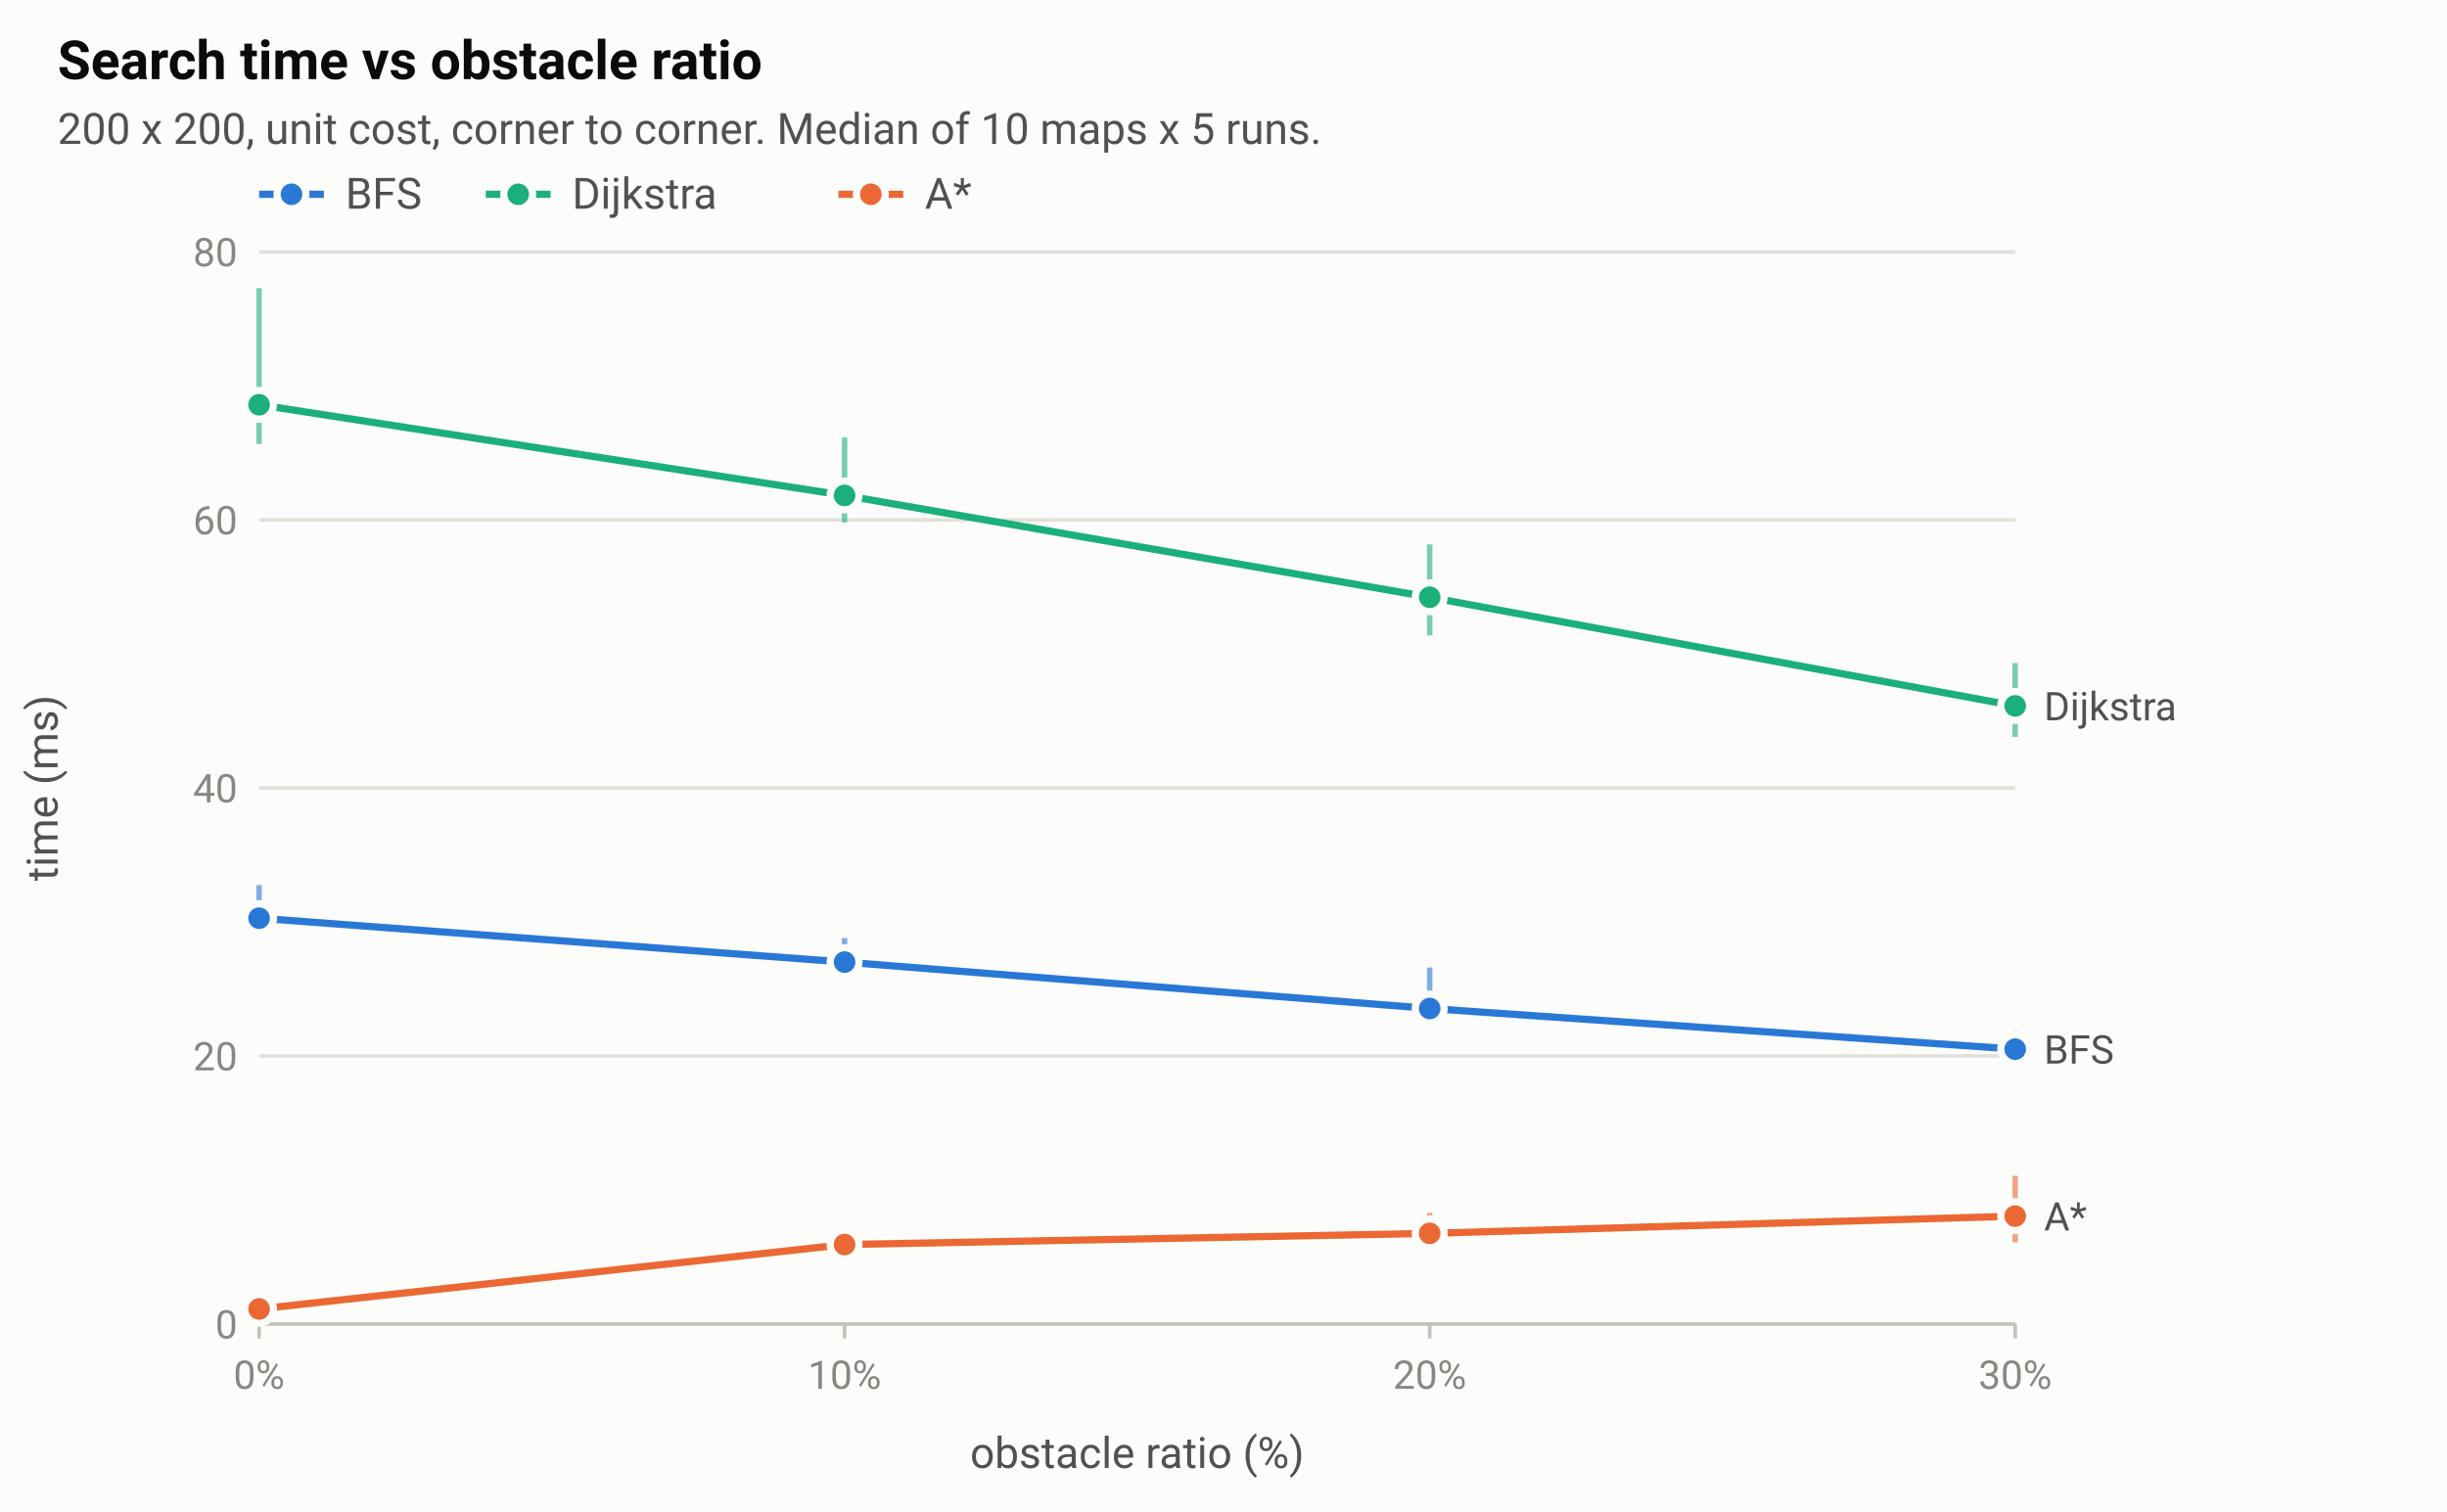
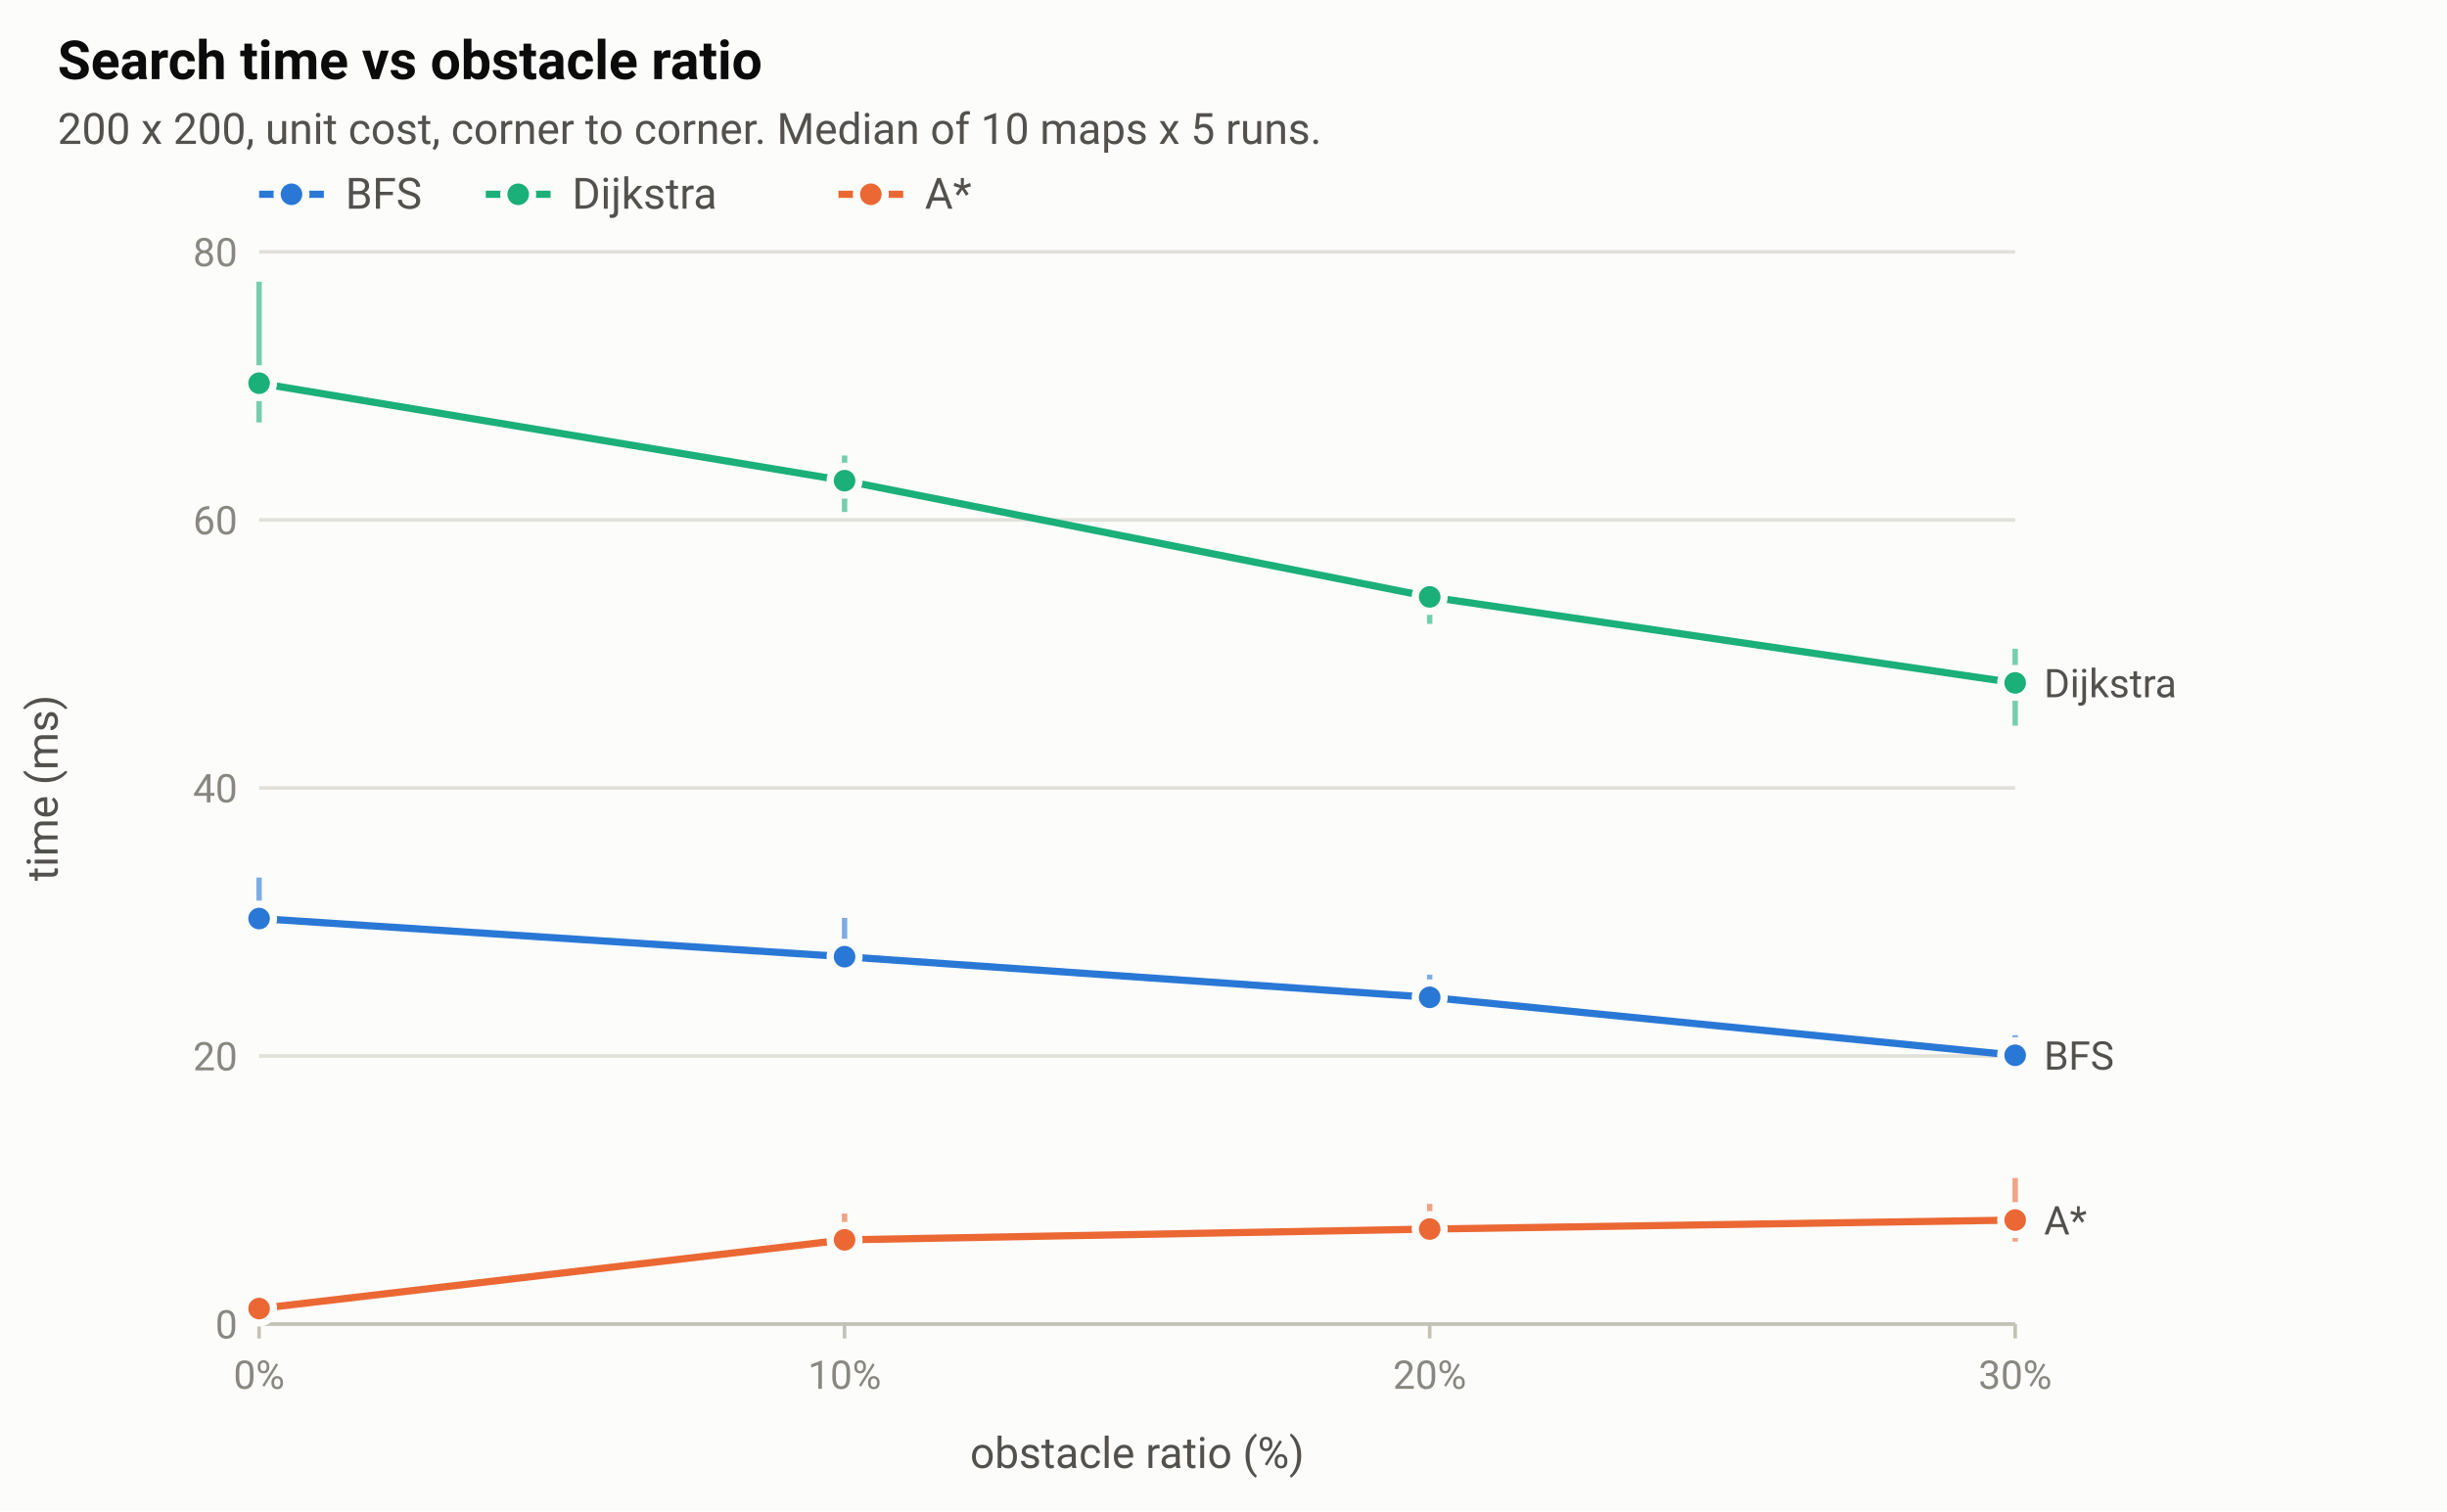
<svg xmlns="http://www.w3.org/2000/svg" width="680" height="420" viewBox="0 0 680 420" font-family="system-ui, -apple-system, 'Segoe UI', Roboto, Helvetica, Arial, sans-serif">
  <rect width="100%" height="100%" fill="#fcfcfb" />
  <text x="16.0" y="22.0" font-size="15" fill="#0b0b0b" text-anchor="start" font-weight="600">Search time vs obstacle ratio</text>
  <text x="16.0" y="40.0" font-size="12" fill="#52514e" text-anchor="start" font-weight="normal">200 x 200, unit cost, corner to corner. Median of 10 maps x 5 runs.</text>
  <line x1="72" y1="368.0" x2="560" y2="368.0" stroke="#e1e0d9" stroke-width="1" />
  <text x="66.0" y="372.0" font-size="11" fill="#898781" text-anchor="end" font-weight="normal">0</text>
  <line x1="72" y1="293.5" x2="560" y2="293.5" stroke="#e1e0d9" stroke-width="1" />
  <text x="66.0" y="297.5" font-size="11" fill="#898781" text-anchor="end" font-weight="normal">20</text>
  <line x1="72" y1="219.0" x2="560" y2="219.0" stroke="#e1e0d9" stroke-width="1" />
  <text x="66.0" y="223.0" font-size="11" fill="#898781" text-anchor="end" font-weight="normal">40</text>
  <line x1="72" y1="144.5" x2="560" y2="144.5" stroke="#e1e0d9" stroke-width="1" />
  <text x="66.0" y="148.5" font-size="11" fill="#898781" text-anchor="end" font-weight="normal">60</text>
  <line x1="72" y1="70.0" x2="560" y2="70.0" stroke="#e1e0d9" stroke-width="1" />
  <text x="66.0" y="74.0" font-size="11" fill="#898781" text-anchor="end" font-weight="normal">80</text>
  <text x="16.0" y="219.0" font-size="12" fill="#52514e" text-anchor="middle" font-weight="normal" transform="rotate(-90 16.0 219.0)">time (ms)</text>
  <line x1="72.0" y1="368" x2="72.0" y2="372" stroke="#c3c2b7" />
  <text x="72.0" y="386.0" font-size="11" fill="#898781" text-anchor="middle" font-weight="normal">0%</text>
  <line x1="234.7" y1="368" x2="234.7" y2="372" stroke="#c3c2b7" />
  <text x="234.7" y="386.0" font-size="11" fill="#898781" text-anchor="middle" font-weight="normal">10%</text>
  <line x1="397.3" y1="368" x2="397.3" y2="372" stroke="#c3c2b7" />
  <text x="397.3" y="386.0" font-size="11" fill="#898781" text-anchor="middle" font-weight="normal">20%</text>
  <line x1="560.0" y1="368" x2="560.0" y2="372" stroke="#c3c2b7" />
  <text x="560.0" y="386.0" font-size="11" fill="#898781" text-anchor="middle" font-weight="normal">30%</text>
  <line x1="72" y1="368" x2="560" y2="368" stroke="#c3c2b7" stroke-width="1" />
  <text x="316.0" y="408.0" font-size="12" fill="#52514e" text-anchor="middle" font-weight="normal">obstacle ratio (%)</text>
-   <line x1="72.0" y1="257.3" x2="72.0" y2="246.0" stroke="#2a78d6" stroke-width="1.5" stroke-opacity="0.6" />
-   <line x1="234.7" y1="269.5" x2="234.7" y2="260.7" stroke="#2a78d6" stroke-width="1.5" stroke-opacity="0.6" />
-   <line x1="397.3" y1="281.2" x2="397.3" y2="268.9" stroke="#2a78d6" stroke-width="1.5" stroke-opacity="0.6" />
-   <line x1="560.0" y1="293.5" x2="560.0" y2="286.6" stroke="#2a78d6" stroke-width="1.5" stroke-opacity="0.6" />
-   <polyline points="72.0,255.2 234.7,267.4 397.3,280.3 560.0,291.6" fill="none" stroke="#2a78d6" stroke-width="2" />
-   <circle cx="72.0" cy="255.2" r="4" fill="#2a78d6" stroke="#fcfcfb" stroke-width="2" />
-   <circle cx="234.7" cy="267.4" r="4" fill="#2a78d6" stroke="#fcfcfb" stroke-width="2" />
-   <circle cx="397.3" cy="280.3" r="4" fill="#2a78d6" stroke="#fcfcfb" stroke-width="2" />
-   <circle cx="560.0" cy="291.6" r="4" fill="#2a78d6" stroke="#fcfcfb" stroke-width="2" />
-   <text x="568.0" y="295.6" font-size="11" fill="#52514e" text-anchor="start" font-weight="normal">BFS</text>
-   <line x1="72.0" y1="123.4" x2="72.0" y2="80.1" stroke="#1baf7a" stroke-width="1.5" stroke-opacity="0.6" />
-   <line x1="234.7" y1="145.2" x2="234.7" y2="121.6" stroke="#1baf7a" stroke-width="1.5" stroke-opacity="0.6" />
-   <line x1="397.3" y1="176.6" x2="397.3" y2="151.3" stroke="#1baf7a" stroke-width="1.5" stroke-opacity="0.6" />
-   <line x1="560.0" y1="204.8" x2="560.0" y2="184.3" stroke="#1baf7a" stroke-width="1.5" stroke-opacity="0.6" />
-   <polyline points="72.0,112.5 234.7,137.7 397.3,166.0 560.0,196.2" fill="none" stroke="#1baf7a" stroke-width="2" />
-   <circle cx="72.0" cy="112.5" r="4" fill="#1baf7a" stroke="#fcfcfb" stroke-width="2" />
-   <circle cx="234.7" cy="137.7" r="4" fill="#1baf7a" stroke="#fcfcfb" stroke-width="2" />
-   <circle cx="397.3" cy="166.0" r="4" fill="#1baf7a" stroke="#fcfcfb" stroke-width="2" />
-   <circle cx="560.0" cy="196.2" r="4" fill="#1baf7a" stroke="#fcfcfb" stroke-width="2" />
-   <text x="568.0" y="200.2" font-size="11" fill="#52514e" text-anchor="start" font-weight="normal">Dijkstra</text>
-   <line x1="72.0" y1="363.8" x2="72.0" y2="363.7" stroke="#eb6834" stroke-width="1.5" stroke-opacity="0.6" />
-   <line x1="234.7" y1="347.8" x2="234.7" y2="342.3" stroke="#eb6834" stroke-width="1.5" stroke-opacity="0.6" />
-   <line x1="397.3" y1="346.5" x2="397.3" y2="337.1" stroke="#eb6834" stroke-width="1.5" stroke-opacity="0.6" />
-   <line x1="560.0" y1="345.3" x2="560.0" y2="326.8" stroke="#eb6834" stroke-width="1.5" stroke-opacity="0.6" />
-   <polyline points="72.0,363.8 234.7,345.9 397.3,342.8 560.0,338.0" fill="none" stroke="#eb6834" stroke-width="2" />
-   <circle cx="72.0" cy="363.8" r="4" fill="#eb6834" stroke="#fcfcfb" stroke-width="2" />
-   <circle cx="234.7" cy="345.9" r="4" fill="#eb6834" stroke="#fcfcfb" stroke-width="2" />
-   <circle cx="397.3" cy="342.8" r="4" fill="#eb6834" stroke="#fcfcfb" stroke-width="2" />
-   <circle cx="560.0" cy="338.0" r="4" fill="#eb6834" stroke="#fcfcfb" stroke-width="2" />
-   <text x="568.0" y="342.0" font-size="11" fill="#52514e" text-anchor="start" font-weight="normal">A*</text>
+   <line x1="72.0" y1="257.5" x2="72.0" y2="243.9" stroke="#2a78d6" stroke-width="1.5" stroke-opacity="0.6" />
+   <line x1="234.7" y1="270.0" x2="234.7" y2="255.1" stroke="#2a78d6" stroke-width="1.5" stroke-opacity="0.6" />
+   <line x1="397.3" y1="281.6" x2="397.3" y2="270.9" stroke="#2a78d6" stroke-width="1.5" stroke-opacity="0.6" />
+   <line x1="560.0" y1="294.3" x2="560.0" y2="287.7" stroke="#2a78d6" stroke-width="1.5" stroke-opacity="0.6" />
+   <polyline points="72.0,255.3 234.7,265.9 397.3,277.2 560.0,293.3" fill="none" stroke="#2a78d6" stroke-width="2" />
+   <circle cx="72.0" cy="255.3" r="4" fill="#2a78d6" stroke="#fcfcfb" stroke-width="2" />
+   <circle cx="234.7" cy="265.9" r="4" fill="#2a78d6" stroke="#fcfcfb" stroke-width="2" />
+   <circle cx="397.3" cy="277.2" r="4" fill="#2a78d6" stroke="#fcfcfb" stroke-width="2" />
+   <circle cx="560.0" cy="293.3" r="4" fill="#2a78d6" stroke="#fcfcfb" stroke-width="2" />
+   <text x="568.0" y="297.3" font-size="11" fill="#52514e" text-anchor="start" font-weight="normal">BFS</text>
+   <line x1="72.0" y1="117.4" x2="72.0" y2="78.3" stroke="#1baf7a" stroke-width="1.5" stroke-opacity="0.6" />
+   <line x1="234.7" y1="142.3" x2="234.7" y2="126.6" stroke="#1baf7a" stroke-width="1.5" stroke-opacity="0.6" />
+   <line x1="397.3" y1="173.4" x2="397.3" y2="161.5" stroke="#1baf7a" stroke-width="1.5" stroke-opacity="0.6" />
+   <line x1="560.0" y1="201.7" x2="560.0" y2="180.3" stroke="#1baf7a" stroke-width="1.5" stroke-opacity="0.6" />
+   <polyline points="72.0,106.5 234.7,133.6 397.3,165.9 560.0,189.8" fill="none" stroke="#1baf7a" stroke-width="2" />
+   <circle cx="72.0" cy="106.5" r="4" fill="#1baf7a" stroke="#fcfcfb" stroke-width="2" />
+   <circle cx="234.7" cy="133.6" r="4" fill="#1baf7a" stroke="#fcfcfb" stroke-width="2" />
+   <circle cx="397.3" cy="165.9" r="4" fill="#1baf7a" stroke="#fcfcfb" stroke-width="2" />
+   <circle cx="560.0" cy="189.8" r="4" fill="#1baf7a" stroke="#fcfcfb" stroke-width="2" />
+   <text x="568.0" y="193.8" font-size="11" fill="#52514e" text-anchor="start" font-weight="normal">Dijkstra</text>
+   <line x1="72.0" y1="363.7" x2="72.0" y2="363.6" stroke="#eb6834" stroke-width="1.5" stroke-opacity="0.6" />
+   <line x1="234.7" y1="346.4" x2="234.7" y2="337.3" stroke="#eb6834" stroke-width="1.5" stroke-opacity="0.6" />
+   <line x1="397.3" y1="345.9" x2="397.3" y2="334.6" stroke="#eb6834" stroke-width="1.5" stroke-opacity="0.6" />
+   <line x1="560.0" y1="345.1" x2="560.0" y2="327.4" stroke="#eb6834" stroke-width="1.5" stroke-opacity="0.6" />
+   <polyline points="72.0,363.7 234.7,344.6 397.3,341.6 560.0,339.1" fill="none" stroke="#eb6834" stroke-width="2" />
+   <circle cx="72.0" cy="363.7" r="4" fill="#eb6834" stroke="#fcfcfb" stroke-width="2" />
+   <circle cx="234.7" cy="344.6" r="4" fill="#eb6834" stroke="#fcfcfb" stroke-width="2" />
+   <circle cx="397.3" cy="341.6" r="4" fill="#eb6834" stroke="#fcfcfb" stroke-width="2" />
+   <circle cx="560.0" cy="339.1" r="4" fill="#eb6834" stroke="#fcfcfb" stroke-width="2" />
+   <text x="568.0" y="343.1" font-size="11" fill="#52514e" text-anchor="start" font-weight="normal">A*</text>
  <line x1="72" y1="54" x2="90" y2="54" stroke="#2a78d6" stroke-width="2" />
  <circle cx="81" cy="54" r="4" fill="#2a78d6" stroke="#fcfcfb" stroke-width="2" />
  <text x="96.0" y="58.0" font-size="12" fill="#52514e" text-anchor="start" font-weight="normal">BFS</text>
  <line x1="135" y1="54" x2="153" y2="54" stroke="#1baf7a" stroke-width="2" />
  <circle cx="144" cy="54" r="4" fill="#1baf7a" stroke="#fcfcfb" stroke-width="2" />
  <text x="159.0" y="58.0" font-size="12" fill="#52514e" text-anchor="start" font-weight="normal">Dijkstra</text>
  <line x1="233" y1="54" x2="251" y2="54" stroke="#eb6834" stroke-width="2" />
  <circle cx="242" cy="54" r="4" fill="#eb6834" stroke="#fcfcfb" stroke-width="2" />
  <text x="257.0" y="58.0" font-size="12" fill="#52514e" text-anchor="start" font-weight="normal">A*</text>
</svg>
